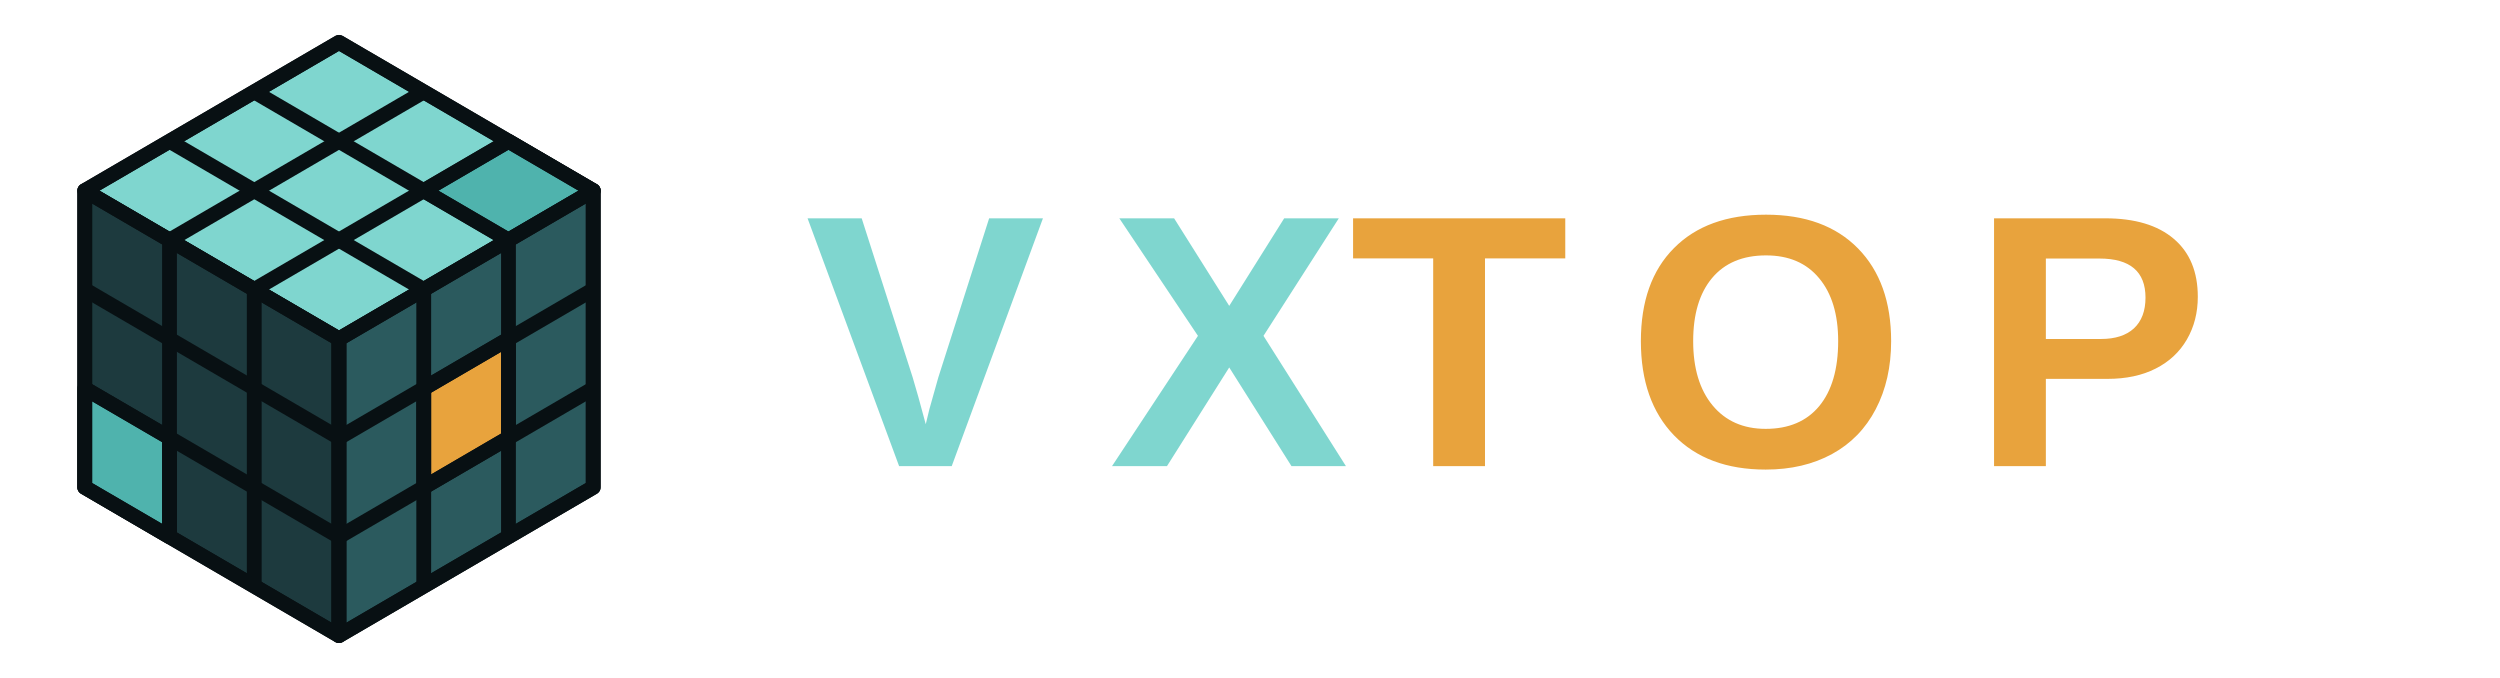
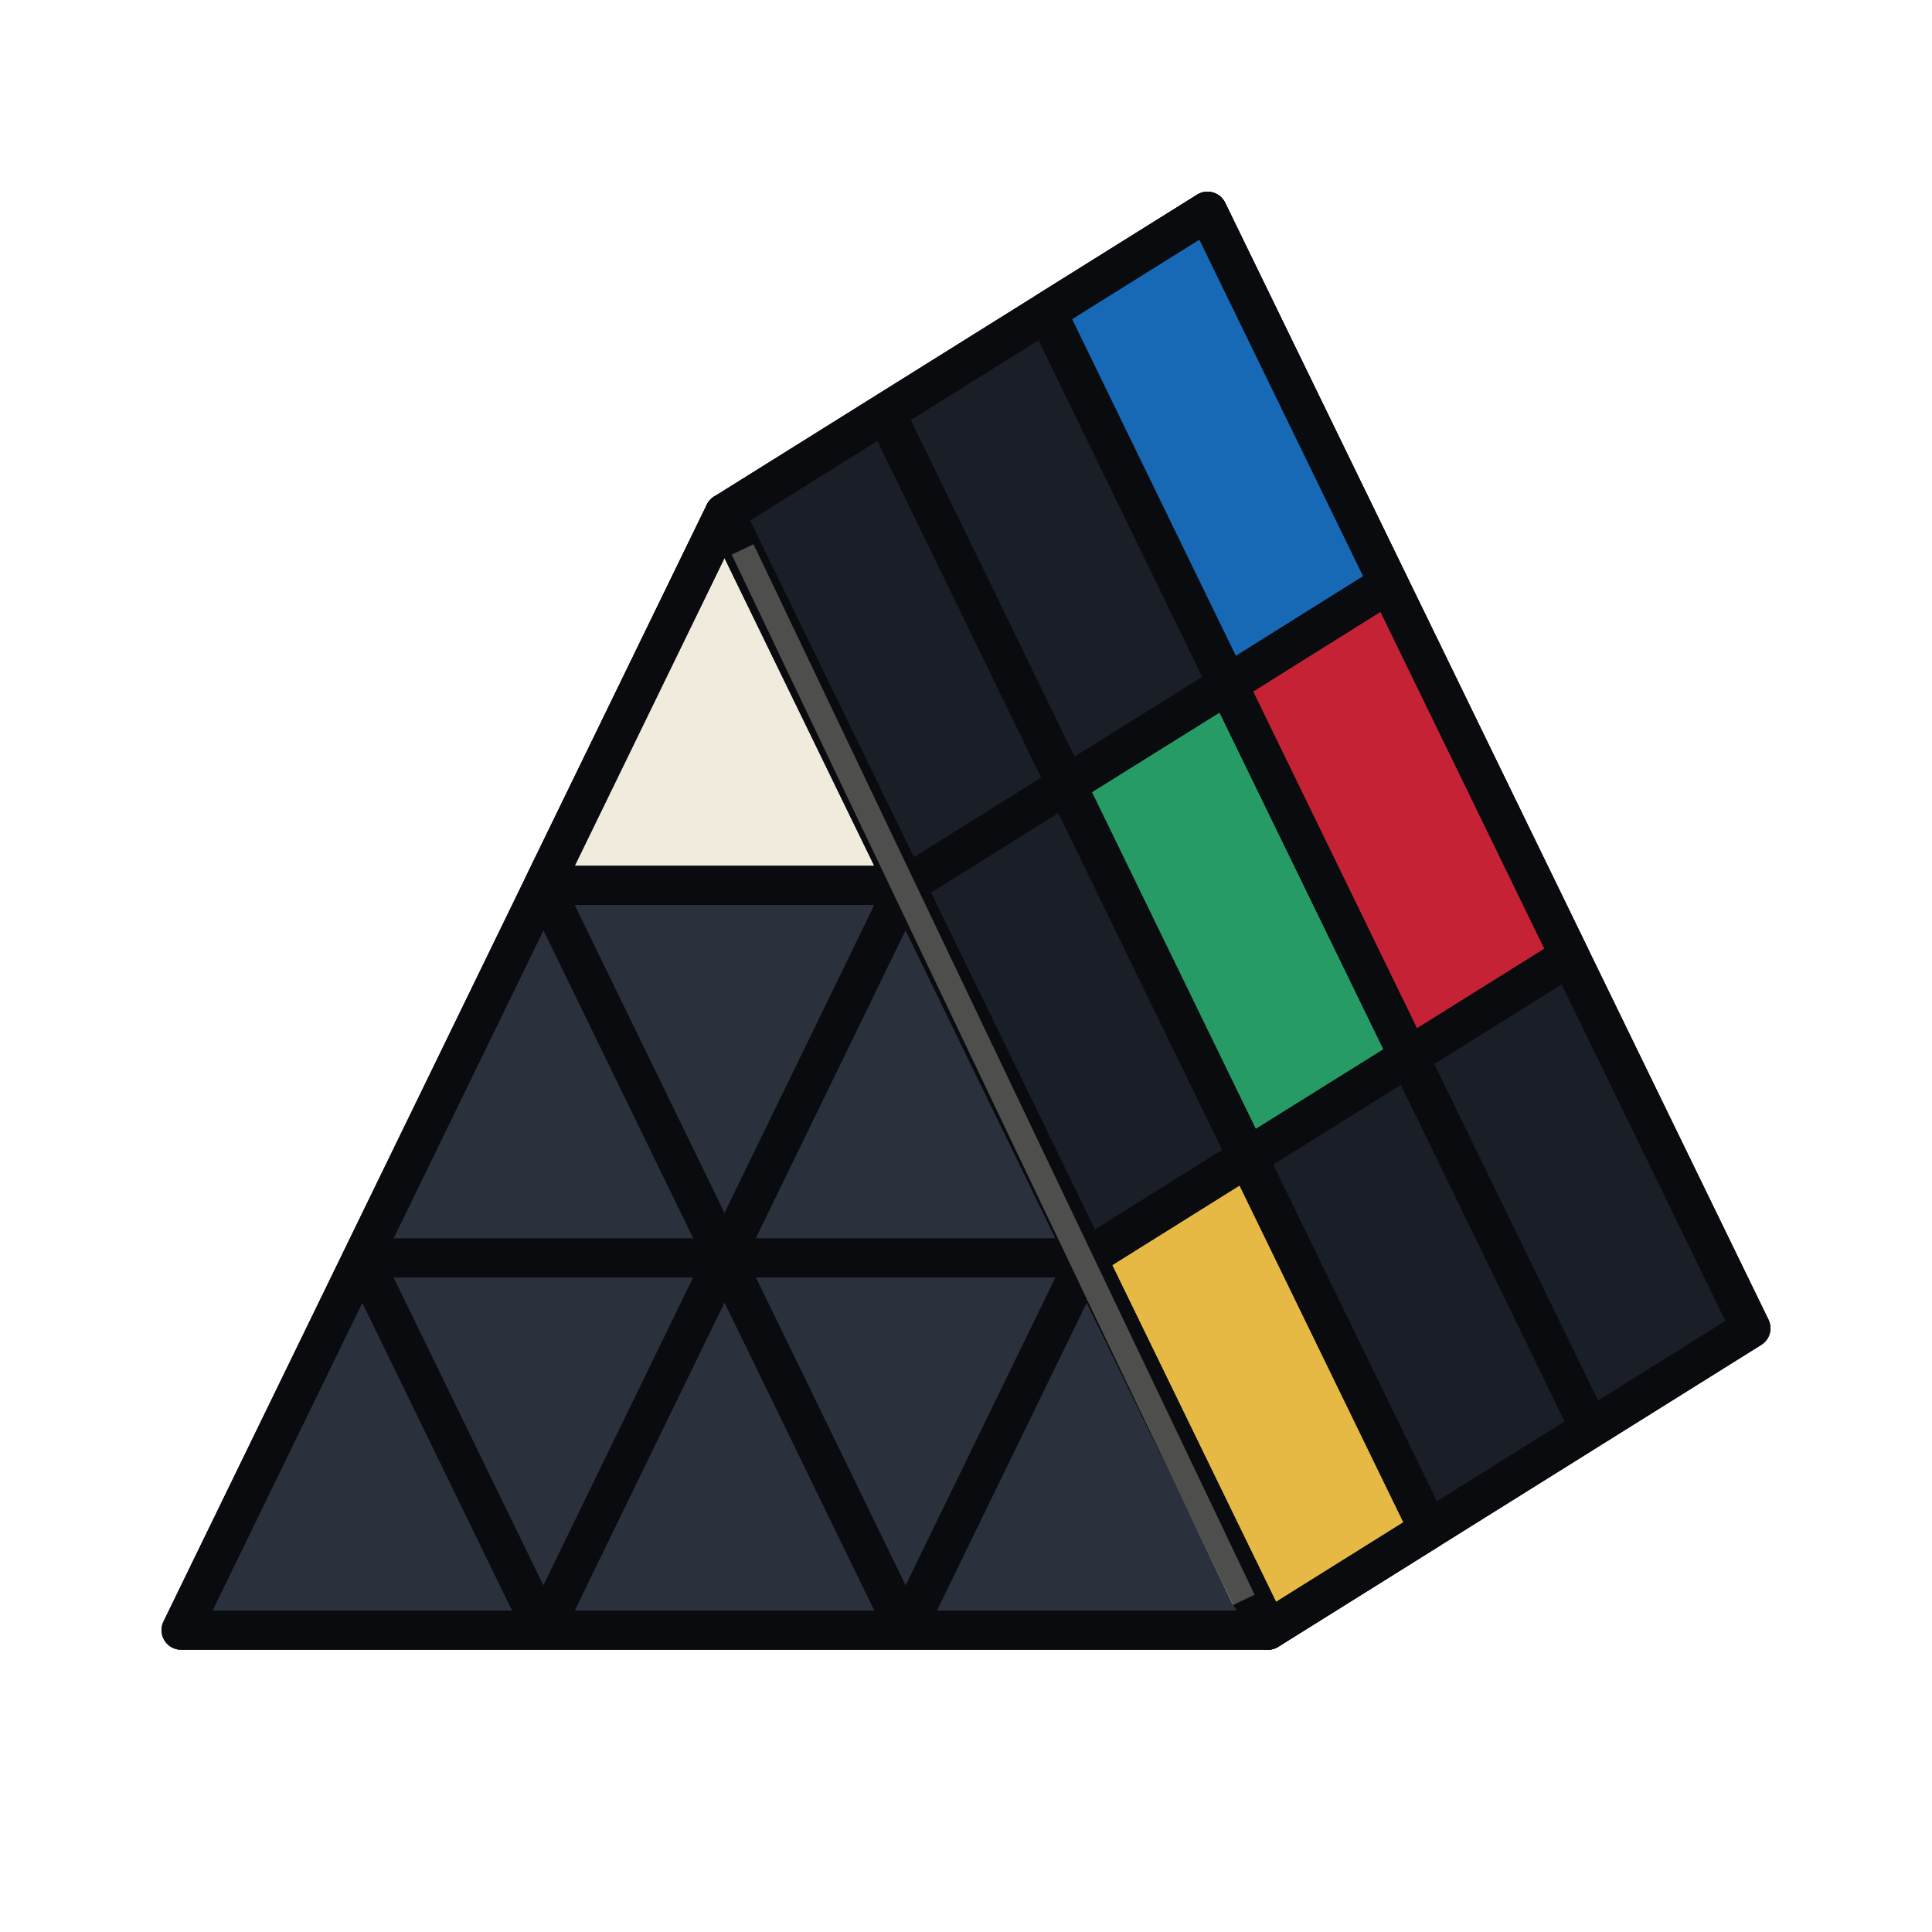
- <svg xmlns="http://www.w3.org/2000/svg" viewBox="0 0 236 64" width="236" height="64">
-   <g stroke="#081013" stroke-width="1.4" stroke-linejoin="round">
-     <polygon points="8,18 32,4 56,18 32,32" fill="#7fd6cf" />
-     <polygon points="40,18 48,13.33 56,18 48,22.67" fill="#4fb3ad" />
-     <line x1="16" y1="13.33" x2="40" y2="27.33" />
-     <line x1="16" y1="22.67" x2="40" y2="8.67" />
-     <line x1="24" y1="8.67" x2="48" y2="22.67" />
-     <line x1="24" y1="27.33" x2="48" y2="13.33" />
-     <polygon points="8,18 32,32 32,60 8,46" fill="#1d3a3e" />
-     <polygon points="8,36.67 16,41.33 16,50.67 8,46" fill="#4fb3ad" />
-     <line x1="16" y1="22.67" x2="16" y2="50.67" />
-     <line x1="8" y1="27.33" x2="32" y2="41.33" />
-     <line x1="24" y1="27.33" x2="24" y2="55.33" />
-     <line x1="8" y1="36.67" x2="32" y2="50.67" />
-     <polygon points="32,32 56,18 56,46 32,60" fill="#2b5a5e" />
-     <polygon points="40,36.67 48,32 48,41.33 40,46" fill="#e8a33d" />
-     <line x1="40" y1="27.33" x2="40" y2="55.33" />
-     <line x1="32" y1="41.33" x2="56" y2="27.33" />
-     <line x1="48" y1="22.67" x2="48" y2="50.67" />
-     <line x1="32" y1="50.67" x2="56" y2="36.67" />
-     <polygon points="32,4 56,18 56,46 32,60 8,46 8,18" fill="none" />
-     <line x1="8" y1="18" x2="32" y2="32" />
-     <line x1="32" y1="32" x2="56" y2="18" />
-     <line x1="32" y1="32" x2="32" y2="60" />
+ <svg xmlns="http://www.w3.org/2000/svg" viewBox="0 0 64 64" width="64" height="64">
+   <g stroke="#090b0f" stroke-width="1.3" stroke-linejoin="round">
+     <polygon points="24,17 42,54 58,44 40,7" fill="#1a1e26" />
+     <polygon points="34.67,10.33 40.67,22.67 46,19.33 40,7" fill="#1768B5" />
+     <polygon points="35.33,26 41.33,38.33 46.67,35 40.67,22.67" fill="#269B65" />
+     <polygon points="36,41.67 42,54 47.33,50.67 41.33,38.33" fill="#E6B844" />
+     <polygon points="40.67,22.67 46.67,35 52,31.67 46,19.33" fill="#C52235" />
+     <line x1="30" y1="29.33" x2="46" y2="19.33" />
+     <line x1="29.33" y1="13.67" x2="47.33" y2="50.67" />
+     <line x1="36" y1="41.67" x2="52" y2="31.67" />
+     <line x1="34.67" y1="10.33" x2="52.67" y2="47.33" />
+     <polygon points="6,54 42,54 24,17" fill="#2b313c" />
+     <polygon points="24,17 18,29.33 30,29.33" fill="#F0EBDD" />
+     <line x1="18" y1="54" x2="12" y2="41.67" />
+     <line x1="30" y1="54" x2="36" y2="41.67" />
+     <line x1="18" y1="29.33" x2="30" y2="29.33" />
+     <line x1="30" y1="54" x2="18" y2="29.33" />
+     <line x1="18" y1="54" x2="30" y2="29.33" />
+     <line x1="12" y1="41.67" x2="36" y2="41.67" />
+     <polygon points="6,54 42,54 58,44 40,7 24,17" fill="none" />
+     <line x1="24" y1="17" x2="42" y2="54" />
  </g>
-   <text x="76" y="44" font-family="'Segoe UI', 'Helvetica Neue', Arial, sans-serif" font-size="34" font-weight="700" letter-spacing="6" fill="#7fd6cf">VX<tspan fill="#e8a33d">TOP</tspan>
-   </text>
+   <line x1="24.6" y1="18.2" x2="41.2" y2="53" stroke="#F0EBDD" stroke-opacity=".3" stroke-width=".8" />
</svg>
